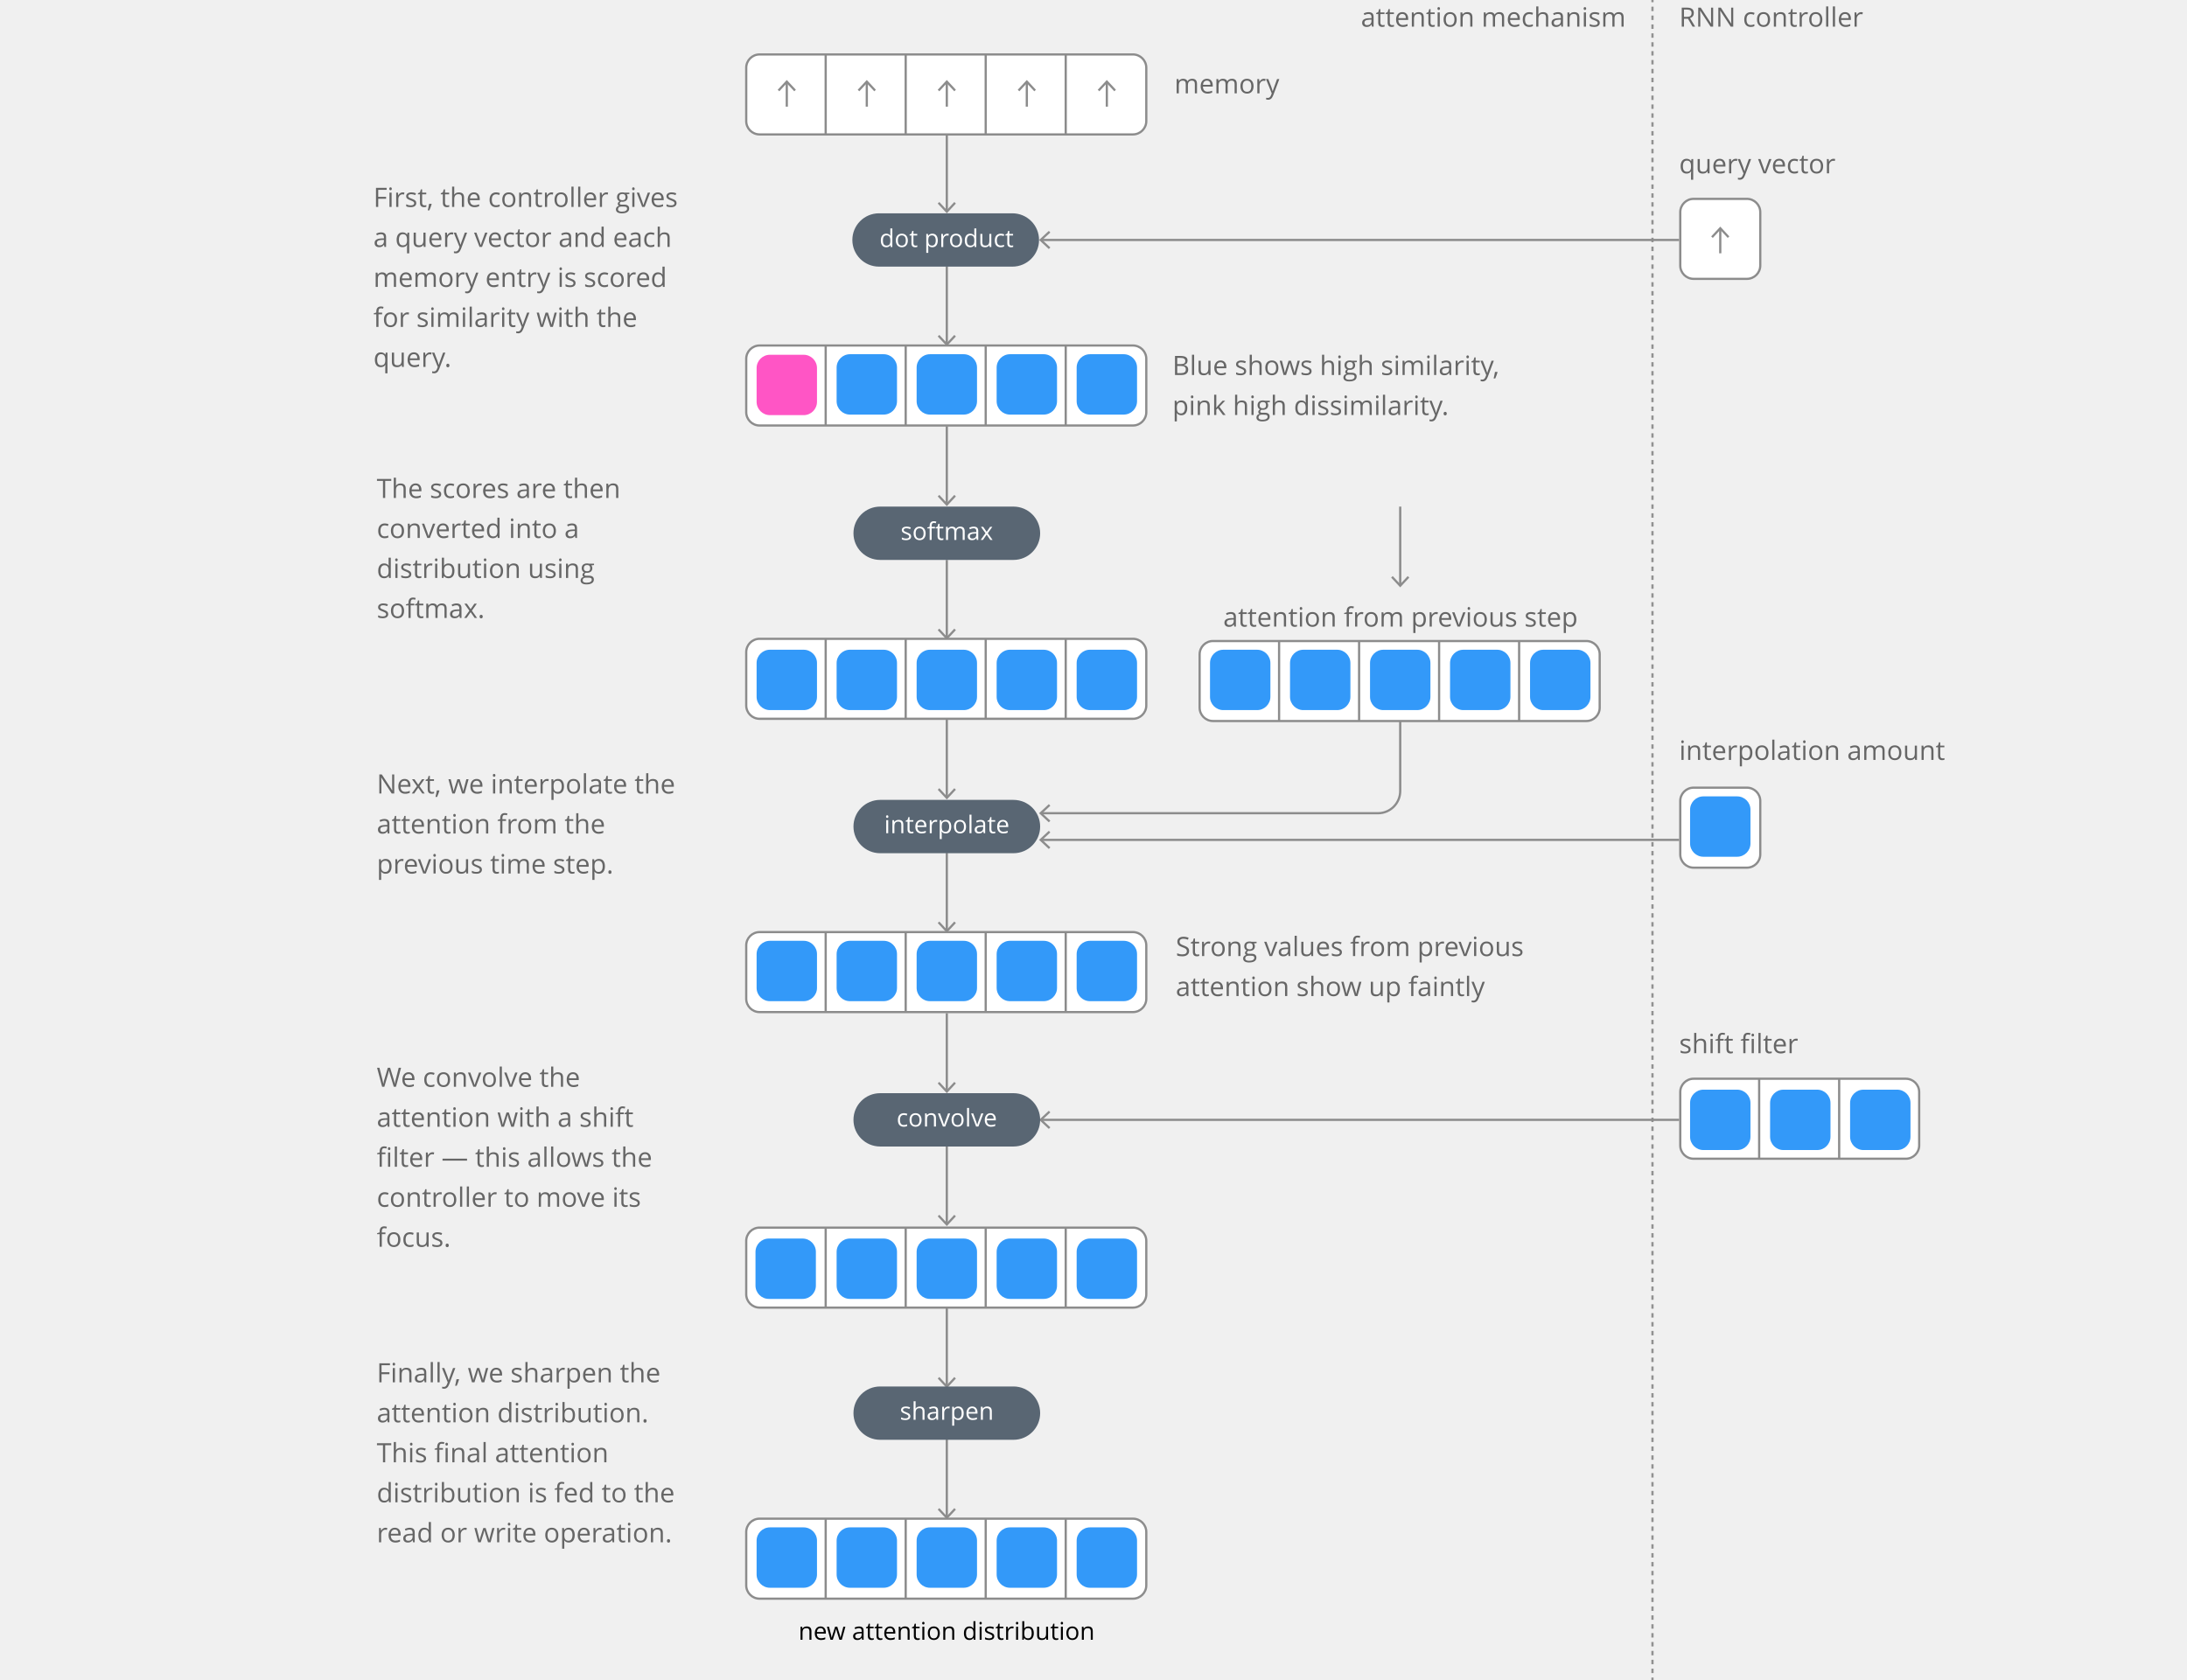
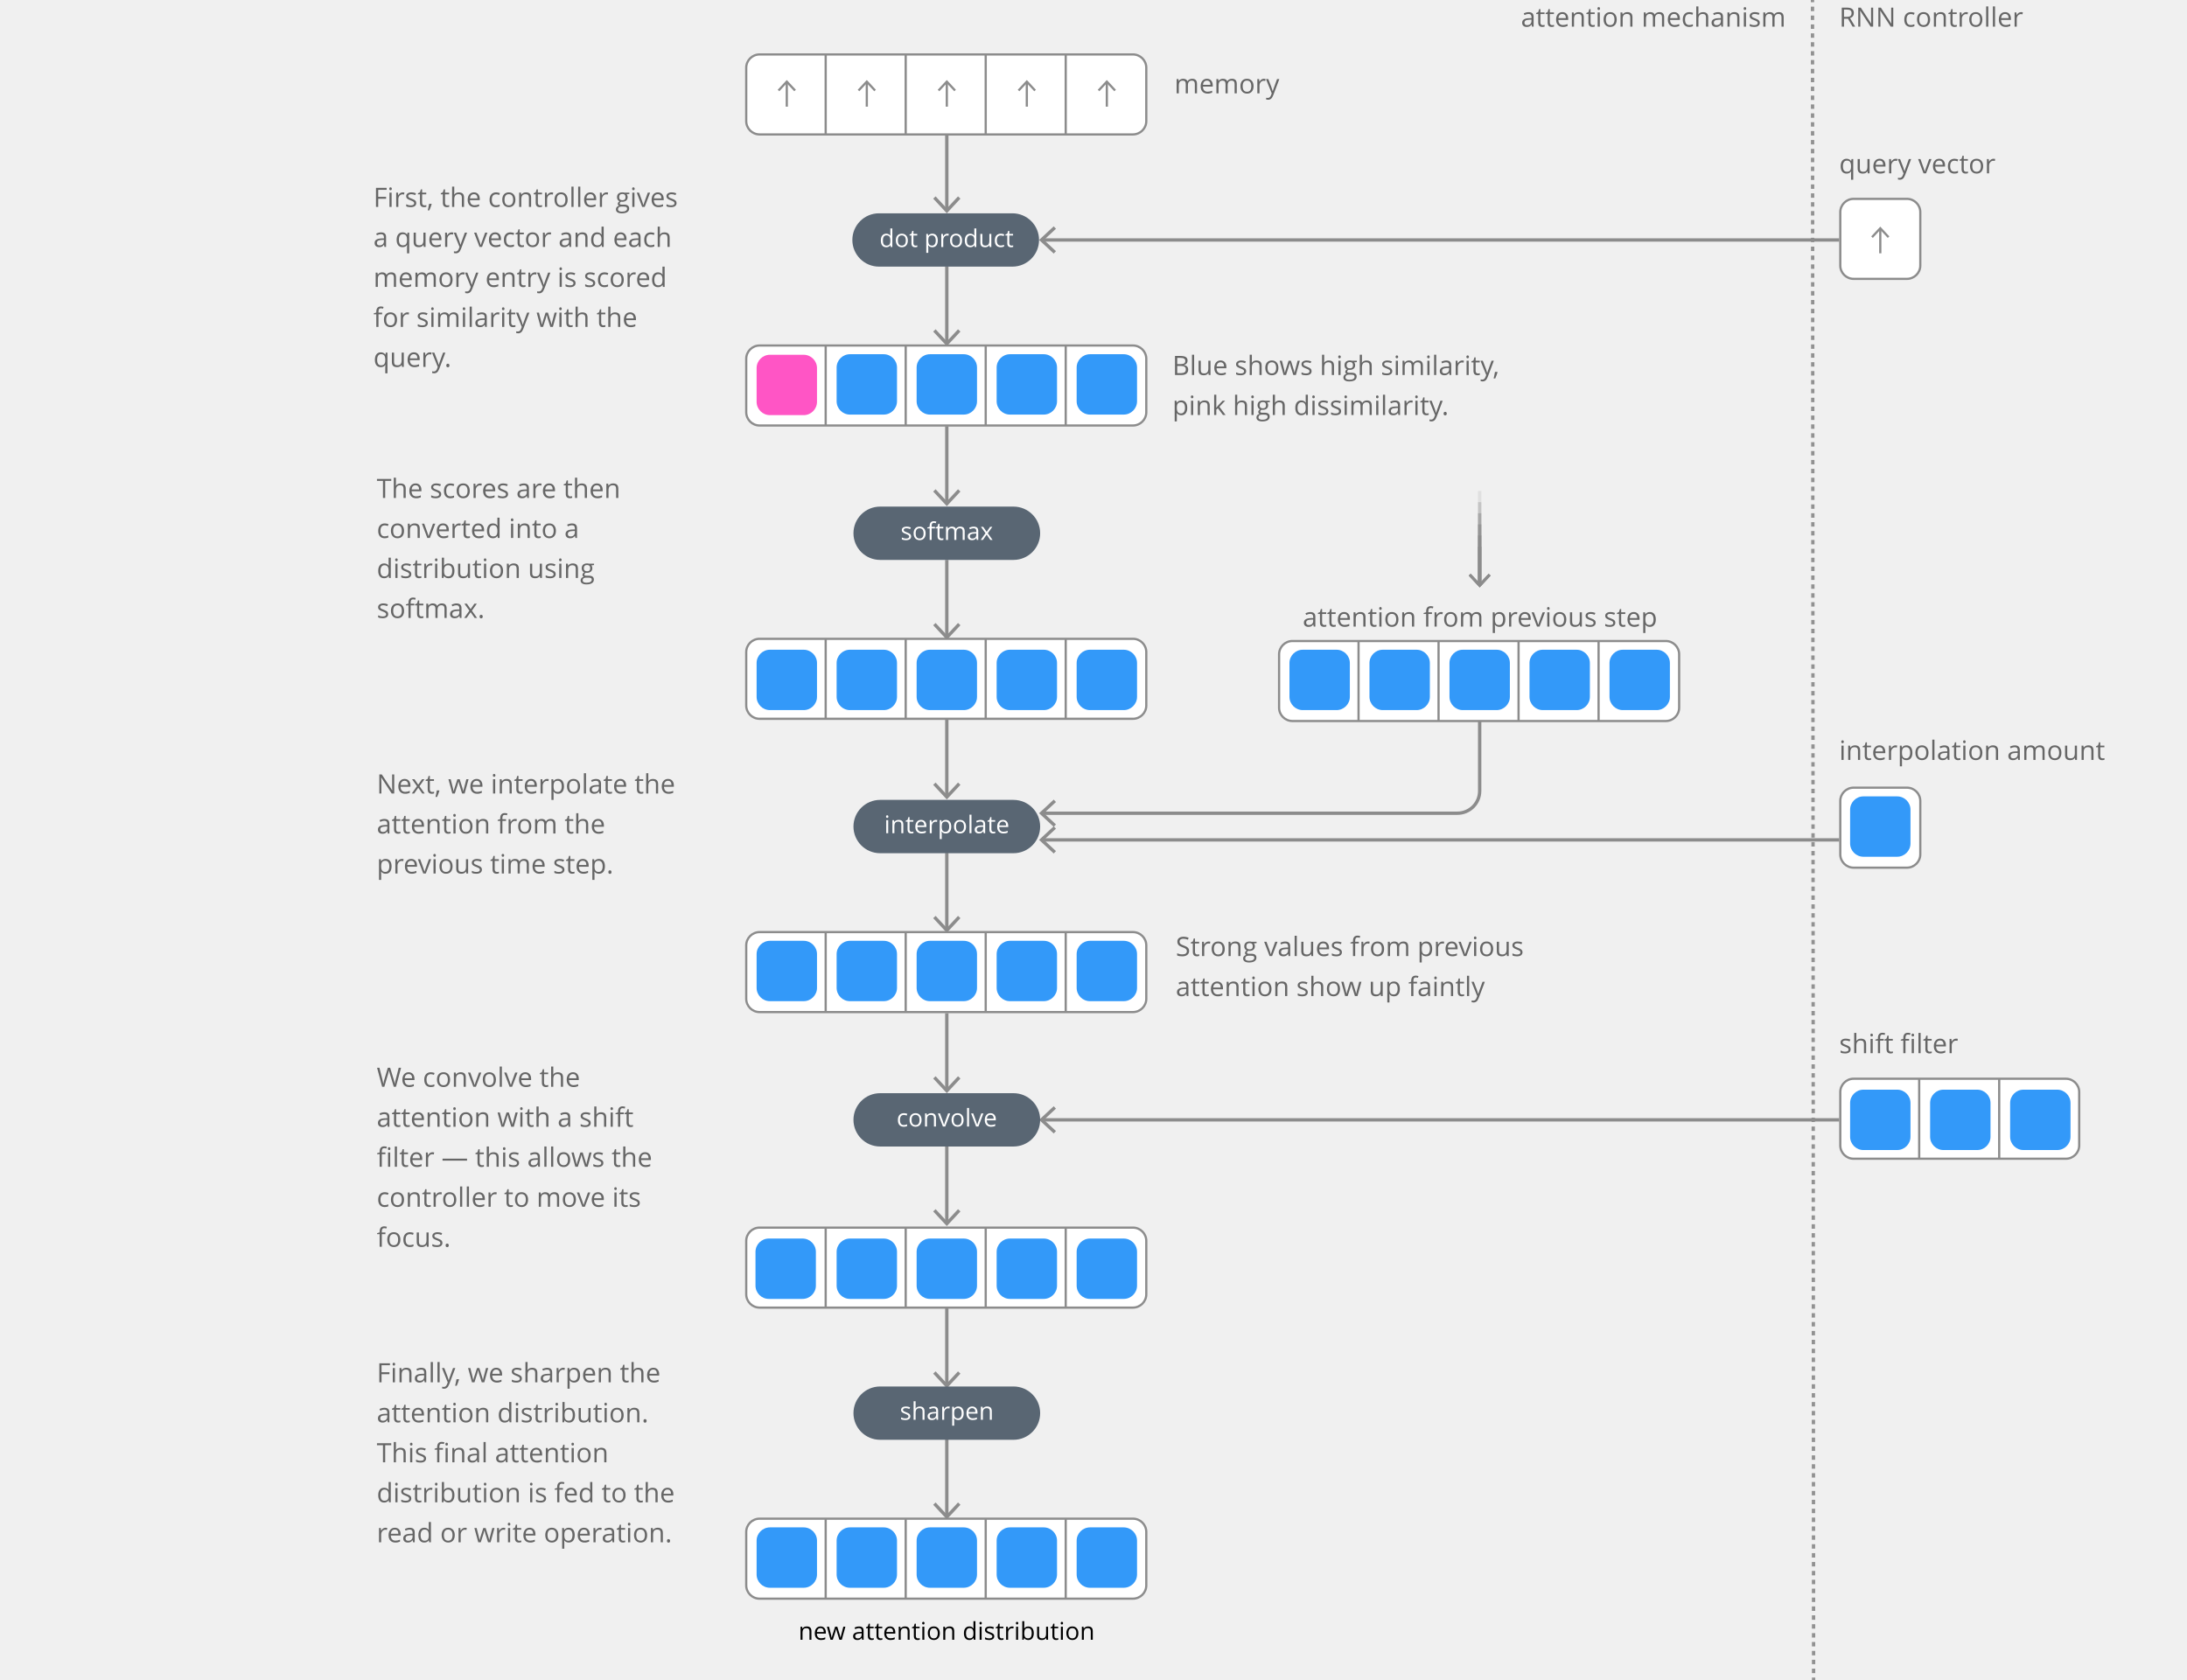
<svg xmlns="http://www.w3.org/2000/svg" xmlns:xlink="http://www.w3.org/1999/xlink" id="edges" width="984" height="756" viewBox="0 0 984 756">
  <defs>
    <symbol id="array-5" data-name="array-5" viewBox="0 0 181 37">
      <rect x="0.5" y="0.5" width="180" height="36" rx="6" ry="6" fill="#fff" stroke="#8c8c8c" stroke-miterlimit="10" />
      <line x1="36.25" y1="36.5" x2="36.25" y2="0.5" fill="none" stroke="#8c8c8c" stroke-miterlimit="10" />
      <line x1="72.25" y1="36.5" x2="72.25" y2="0.5" fill="none" stroke="#8c8c8c" stroke-miterlimit="10" />
      <line x1="108.25" y1="36.5" x2="108.25" y2="0.5" fill="none" stroke="#8c8c8c" stroke-miterlimit="10" />
      <line x1="144.25" y1="36.5" x2="144.25" y2="0.5" fill="none" stroke="#8c8c8c" stroke-miterlimit="10" />
    </symbol>
    <symbol id="array-1" data-name="array-1" viewBox="0 0 37 37">
      <rect x="0.5" y="0.5" width="36" height="36" rx="6" ry="6" fill="#fff" stroke="#8c8c8c" stroke-miterlimit="10" />
    </symbol>
    <symbol id="array-3" data-name="array-3" viewBox="0 0 108.5 37">
      <rect x="0.5" y="0.5" width="107.5" height="36" rx="6" ry="6" fill="#fff" stroke="#8c8c8c" stroke-miterlimit="10" />
      <line x1="36" y1="36.5" x2="36" y2="0.5" fill="none" stroke="#8c8c8c" stroke-miterlimit="10" />
      <line x1="72" y1="36.5" x2="72" y2="0.5" fill="none" stroke="#8c8c8c" stroke-miterlimit="10" />
    </symbol>
    <symbol id="array-negative-value" data-name="array-negative-value" viewBox="0 0 36 36">
      <rect width="36" height="36" fill="#0080f7" opacity="0" />
      <rect x="4.42" y="4.42" width="27.17" height="27.17" rx="6" ry="6" fill="#ff2bb6" opacity="0.8" />
    </symbol>
    <symbol id="array-positive-value" data-name="array-positive-value" viewBox="0 0 36 36">
      <rect width="36" height="36" fill="#0080f7" opacity="0" />
      <rect x="4.42" y="4.42" width="27.17" height="27.17" rx="6" ry="6" fill="#0080f7" opacity="0.8" />
    </symbol>
    <symbol id="array-vector" data-name="array-vector" viewBox="0 0 36 36">
      <rect width="36" height="36" fill="#0080f7" opacity="0" />
      <g>
        <line x1="18" y1="24" x2="18" y2="13.08" fill="none" stroke="#8c8c8c" stroke-miterlimit="10" />
        <polygon points="22.09 16.4 21.36 17.08 18 13.47 14.64 17.08 13.91 16.4 18 12 22.09 16.4" fill="#8c8c8c" />
      </g>
    </symbol>
  </defs>
  <g>
-     <line x1="743.5" x2="743.5" y2="1" fill="none" stroke="#919191" stroke-miterlimit="10" />
-     <line x1="743.5" y1="3" x2="743.5" y2="769" fill="none" stroke="#919191" stroke-miterlimit="10" stroke-dasharray="2 2" />
-   </g>
-   <g>
-     <line x1="426" y1="60" x2="426" y2="94.92" fill="none" stroke="#8c8c8c" stroke-miterlimit="10" />
-     <polygon points="421.91 91.6 422.64 90.92 426 94.53 429.36 90.92 430.09 91.6 426 96 421.91 91.6" fill="#8c8c8c" />
-   </g>
-   <g>
-     <line x1="755.5" y1="108" x2="468.58" y2="108" fill="none" stroke="#8c8c8c" stroke-miterlimit="10" />
-     <polygon points="471.9 103.91 472.58 104.64 468.97 108 472.58 111.36 471.9 112.09 467.5 108 471.9 103.91" fill="#8c8c8c" />
-   </g>
-   <g>
-     <line x1="755.5" y1="378" x2="468.58" y2="378" fill="none" stroke="#8c8c8c" stroke-miterlimit="10" />
-     <polygon points="471.9 373.91 472.58 374.64 468.97 378 472.58 381.36 471.9 382.09 467.5 378 471.9 373.91" fill="#8c8c8c" />
-   </g>
-   <g>
-     <line x1="755.5" y1="504" x2="468.58" y2="504" fill="none" stroke="#8c8c8c" stroke-miterlimit="10" />
-     <polygon points="471.9 499.91 472.58 500.64 468.97 504 472.58 507.36 471.9 508.09 467.5 504 471.9 499.91" fill="#8c8c8c" />
-   </g>
-   <g>
-     <line x1="426" y1="119.82" x2="426" y2="154.74" fill="none" stroke="#8c8c8c" stroke-miterlimit="10" />
-     <polygon points="421.91 151.43 422.64 150.74 426 154.35 429.36 150.74 430.09 151.43 426 155.82 421.91 151.43" fill="#8c8c8c" />
-   </g>
-   <g>
-     <line x1="426" y1="191.82" x2="426" y2="226.74" fill="none" stroke="#8c8c8c" stroke-miterlimit="10" />
-     <polygon points="421.91 223.43 422.64 222.74 426 226.35 429.36 222.74 430.09 223.43 426 227.82 421.91 223.43" fill="#8c8c8c" />
-   </g>
-   <g>
-     <line x1="426" y1="252" x2="426" y2="286.92" fill="none" stroke="#8c8c8c" stroke-miterlimit="10" />
-     <polygon points="421.91 283.6 422.64 282.92 426 286.53 429.36 282.92 430.09 283.6 426 288 421.91 283.6" fill="#8c8c8c" />
-   </g>
-   <g>
-     <line x1="630" y1="228" x2="630" y2="263.27" fill="none" stroke="#8c8c8c" stroke-miterlimit="10" />
-     <polygon points="625.91 259.96 626.64 259.27 630 262.88 633.36 259.27 634.09 259.96 630 264.35 625.91 259.96" fill="#8c8c8c" />
-   </g>
-   <g>
-     <line x1="426" y1="323.82" x2="426" y2="358.74" fill="none" stroke="#8c8c8c" stroke-miterlimit="10" />
-     <polygon points="421.91 355.43 422.64 354.74 426 358.36 429.36 354.74 430.09 355.43 426 359.82 421.91 355.43" fill="#8c8c8c" />
-   </g>
-   <g>
-     <line x1="426" y1="383.82" x2="426" y2="418.74" fill="none" stroke="#8c8c8c" stroke-miterlimit="10" />
-     <polygon points="421.91 415.43 422.64 414.74 426 418.36 429.36 414.74 430.09 415.43 426 419.82 421.91 415.43" fill="#8c8c8c" />
-   </g>
-   <g>
-     <line x1="426" y1="456" x2="426" y2="490.92" fill="none" stroke="#8c8c8c" stroke-miterlimit="10" />
-     <polygon points="421.91 487.6 422.64 486.92 426 490.53 429.36 486.92 430.09 487.6 426 492 421.91 487.6" fill="#8c8c8c" />
-   </g>
-   <g>
-     <line x1="426" y1="515.82" x2="426" y2="550.74" fill="none" stroke="#8c8c8c" stroke-miterlimit="10" />
-     <polygon points="421.91 547.42 422.64 546.74 426 550.36 429.36 546.74 430.09 547.42 426 551.82 421.91 547.42" fill="#8c8c8c" />
-   </g>
-   <g>
-     <line x1="426" y1="588.82" x2="426" y2="623.74" fill="none" stroke="#8c8c8c" stroke-miterlimit="10" />
-     <polygon points="421.91 620.42 422.64 619.74 426 623.36 429.36 619.74 430.09 620.42 426 624.82 421.91 620.42" fill="#8c8c8c" />
-   </g>
-   <g>
-     <line x1="426" y1="647.82" x2="426" y2="682.74" fill="none" stroke="#8c8c8c" stroke-miterlimit="10" />
-     <polygon points="421.91 679.42 422.64 678.74 426 682.36 429.36 678.74 430.09 679.42 426 683.82 421.91 679.42" fill="#8c8c8c" />
-   </g>
-   <g>
-     <path d="M630,324v32a10,10,0,0,1-10,10H468.58" fill="none" stroke="#8c8c8c" stroke-miterlimit="10" />
-     <polygon points="471.9 361.91 472.58 362.64 468.97 366 472.58 369.36 471.9 370.09 467.5 366 471.9 361.91" fill="#8c8c8c" />
+     <line x1="815.5" x2="816" y2="771" fill="#fff" />
+     <g>
+       <line x1="815.5" x2="815.5" y2="1" fill="none" stroke="#919191" stroke-miterlimit="10" stroke-width="1.5" />
+       <line x1="815.5" y1="3" x2="816" y2="769" fill="none" stroke="#919191" stroke-miterlimit="10" stroke-width="1.5" stroke-dasharray="2 2" />
+     </g>
+   </g>
+   <g>
+     <line x1="426" y1="60" x2="426" y2="94.37" fill="none" stroke="#8c8c8c" stroke-miterlimit="10" stroke-width="1.5" />
+     <polygon points="419.87 89.4 420.96 88.38 426 93.8 431.04 88.38 432.13 89.4 426 96 419.87 89.4" fill="#8c8c8c" />
+   </g>
+   <g>
+     <line x1="827.5" y1="108" x2="469.13" y2="108" fill="none" stroke="#8c8c8c" stroke-miterlimit="10" stroke-width="1.5" />
+     <polygon points="474.1 101.86 475.12 102.96 469.7 108 475.12 113.03 474.1 114.13 467.5 108 474.1 101.86" fill="#8c8c8c" />
+   </g>
+   <g>
+     <line x1="827.5" y1="378" x2="469.13" y2="378" fill="none" stroke="#8c8c8c" stroke-miterlimit="10" stroke-width="1.5" />
+     <polygon points="474.1 371.87 475.12 372.96 469.7 378 475.12 383.04 474.1 384.13 467.5 378 474.1 371.87" fill="#8c8c8c" />
+   </g>
+   <g>
+     <line x1="827.5" y1="504" x2="469.13" y2="504" fill="none" stroke="#8c8c8c" stroke-miterlimit="10" stroke-width="1.5" />
+     <polygon points="474.1 497.87 475.12 498.96 469.7 504 475.12 509.04 474.1 510.13 467.5 504 474.1 497.87" fill="#8c8c8c" />
+   </g>
+   <g>
+     <line x1="426" y1="119.82" x2="426" y2="154.2" fill="none" stroke="#8c8c8c" stroke-miterlimit="10" stroke-width="1.5" />
+     <polygon points="419.87 149.23 420.96 148.2 426 153.62 431.04 148.2 432.13 149.23 426 155.82 419.87 149.23" fill="#8c8c8c" />
+   </g>
+   <g>
+     <line x1="426" y1="191.82" x2="426" y2="226.2" fill="none" stroke="#8c8c8c" stroke-miterlimit="10" stroke-width="1.5" />
+     <polygon points="419.87 221.23 420.96 220.2 426 225.62 431.04 220.2 432.13 221.23 426 227.82 419.87 221.23" fill="#8c8c8c" />
+   </g>
+   <g>
+     <line x1="426" y1="252" x2="426" y2="286.37" fill="none" stroke="#8c8c8c" stroke-miterlimit="10" stroke-width="1.5" />
+     <polygon points="419.87 281.4 420.96 280.38 426 285.8 431.04 280.38 432.13 281.4 426 288 419.87 281.4" fill="#8c8c8c" />
+   </g>
+   <g>
+     <g opacity="0">
+       <g>
+         <line x1="665.75" y1="216" x2="665.75" y2="263.05" fill="none" stroke="#8c8c8c" stroke-miterlimit="10" stroke-width="1.5" />
+         <polygon points="660.84 259.08 661.72 258.26 665.75 262.59 669.78 258.26 670.66 259.08 665.75 264.35 660.84 259.08" fill="#8c8c8c" />
+       </g>
+     </g>
+     <g opacity="0.17">
+       <g>
+         <line x1="665.75" y1="221" x2="665.75" y2="263.05" fill="none" stroke="#8c8c8c" stroke-miterlimit="10" stroke-width="1.5" />
+         <polygon points="660.84 259.08 661.72 258.26 665.75 262.59 669.78 258.26 670.66 259.08 665.75 264.35 660.84 259.08" fill="#8c8c8c" />
+       </g>
+     </g>
+     <g opacity="0.33">
+       <g>
+         <line x1="665.75" y1="226" x2="665.75" y2="263.05" fill="none" stroke="#8c8c8c" stroke-miterlimit="10" stroke-width="1.5" />
+         <polygon points="660.84 259.08 661.72 258.26 665.75 262.59 669.78 258.26 670.66 259.08 665.75 264.35 660.84 259.08" fill="#8c8c8c" />
+       </g>
+     </g>
+     <g opacity="0.5">
+       <g>
+         <line x1="665.75" y1="231" x2="665.75" y2="263.05" fill="none" stroke="#8c8c8c" stroke-miterlimit="10" stroke-width="1.5" />
+         <polygon points="660.84 259.08 661.72 258.26 665.75 262.59 669.78 258.26 670.66 259.08 665.75 264.35 660.84 259.08" fill="#8c8c8c" />
+       </g>
+     </g>
+     <g opacity="0.67">
+       <g>
+         <line x1="665.75" y1="236" x2="665.75" y2="263.05" fill="none" stroke="#8c8c8c" stroke-miterlimit="10" stroke-width="1.5" />
+         <polygon points="660.84 259.08 661.72 258.26 665.75 262.59 669.78 258.26 670.66 259.08 665.75 264.35 660.84 259.08" fill="#8c8c8c" />
+       </g>
+     </g>
+     <g opacity="0.83">
+       <g>
+         <line x1="665.75" y1="241" x2="665.75" y2="263.05" fill="none" stroke="#8c8c8c" stroke-miterlimit="10" stroke-width="1.5" />
+         <polygon points="660.84 259.08 661.72 258.26 665.75 262.59 669.78 258.26 670.66 259.08 665.75 264.35 660.84 259.08" fill="#8c8c8c" />
+       </g>
+     </g>
+     <g>
+       <line x1="665.75" y1="246" x2="665.75" y2="263.05" fill="none" stroke="#8c8c8c" stroke-miterlimit="10" stroke-width="1.5" />
+       <polygon points="660.84 259.08 661.72 258.26 665.75 262.59 669.78 258.26 670.66 259.08 665.75 264.35 660.84 259.08" fill="#8c8c8c" />
+     </g>
+   </g>
+   <g>
+     <line x1="426" y1="323.82" x2="426" y2="358.2" fill="none" stroke="#8c8c8c" stroke-miterlimit="10" stroke-width="1.5" />
+     <polygon points="419.87 353.23 420.96 352.2 426 357.62 431.04 352.2 432.13 353.23 426 359.82 419.87 353.23" fill="#8c8c8c" />
+   </g>
+   <g>
+     <line x1="426" y1="383.82" x2="426" y2="418.2" fill="none" stroke="#8c8c8c" stroke-miterlimit="10" stroke-width="1.5" />
+     <polygon points="419.87 413.23 420.96 412.2 426 417.62 431.04 412.2 432.13 413.23 426 419.82 419.87 413.23" fill="#8c8c8c" />
+   </g>
+   <g>
+     <line x1="426" y1="456" x2="426" y2="490.37" fill="none" stroke="#8c8c8c" stroke-miterlimit="10" stroke-width="1.5" />
+     <polygon points="419.87 485.4 420.96 484.38 426 489.8 431.04 484.38 432.13 485.4 426 492 419.87 485.4" fill="#8c8c8c" />
+   </g>
+   <g>
+     <line x1="426" y1="515.82" x2="426" y2="550.2" fill="none" stroke="#8c8c8c" stroke-miterlimit="10" stroke-width="1.5" />
+     <polygon points="419.87 545.23 420.96 544.2 426 549.62 431.04 544.2 432.13 545.23 426 551.82 419.87 545.23" fill="#8c8c8c" />
+   </g>
+   <g>
+     <line x1="426" y1="588.82" x2="426" y2="623.2" fill="none" stroke="#8c8c8c" stroke-miterlimit="10" stroke-width="1.5" />
+     <polygon points="419.87 618.23 420.96 617.2 426 622.62 431.04 617.2 432.13 618.23 426 624.82 419.87 618.23" fill="#8c8c8c" />
+   </g>
+   <g>
+     <line x1="426" y1="647.82" x2="426" y2="682.2" fill="none" stroke="#8c8c8c" stroke-miterlimit="10" stroke-width="1.5" />
+     <polygon points="419.87 677.23 420.96 676.2 426 681.62 431.04 676.2 432.13 677.23 426 683.82 419.87 677.23" fill="#8c8c8c" />
+   </g>
+   <g>
+     <path d="M665.75,324v32a10,10,0,0,1-10,10H469.13" fill="none" stroke="#8c8c8c" stroke-miterlimit="10" stroke-width="1.5" />
+     <polygon points="474.1 359.87 475.12 360.96 469.7 366 475.12 371.04 474.1 372.13 467.5 366 474.1 359.87" fill="#8c8c8c" />
  </g>
  <use id="array-5-3" data-name="array-5" width="181" height="37" transform="translate(335.25 287)" xlink:href="#array-5" />
-   <use width="181" height="37" transform="translate(539.25 288)" xlink:href="#array-5" />
+   <use width="181" height="37" transform="translate(575 288)" xlink:href="#array-5" />
  <use width="181" height="37" transform="translate(335.25 419)" xlink:href="#array-5" />
  <use width="181" height="37" transform="translate(335.25 552)" xlink:href="#array-5" />
  <use width="181" height="37" transform="translate(335.25 683)" xlink:href="#array-5" />
-   <use width="37" height="37" transform="translate(755.5 354)" xlink:href="#array-1" />
-   <use id="array-3-3" data-name="array-3" width="108.5" height="37" transform="translate(755.5 485)" xlink:href="#array-3" />
+   <use width="37" height="37" transform="translate(827.5 354)" xlink:href="#array-1" />
+   <use id="array-3-3" data-name="array-3" width="108.5" height="37" transform="translate(827.5 485)" xlink:href="#array-3" />
  <use width="181" height="37" transform="translate(335.25 155)" xlink:href="#array-5" />
  <g id="dot">
    <use width="36" height="36" transform="translate(336 155.25)" xlink:href="#array-negative-value" />
    <use width="36" height="36" transform="translate(372 155)" xlink:href="#array-positive-value" />
    <use width="36" height="36" transform="translate(408 155)" xlink:href="#array-positive-value" />
    <use width="36" height="36" transform="translate(444 155)" xlink:href="#array-positive-value" />
    <use width="36" height="36" transform="translate(480 155)" xlink:href="#array-positive-value" />
  </g>
  <use width="181" height="37" transform="translate(335.25 24)" xlink:href="#array-5" />
  <g id="_Group_" data-name="&lt;Group&gt;">
    <path d="M467.5,108a12,12,0,0,1-12,12h-60a12,12,0,1,1,0-24h60a12,12,0,0,1,12,12h0Z" fill="#596673" />
  </g>
  <g id="_Group_2" data-name="&lt;Group&gt;">
    <path d="M468,240a12,12,0,0,1-12,12H396a12,12,0,0,1,0-24h60a12,12,0,0,1,12,12h0Z" fill="#596673" />
  </g>
  <g id="softmax">
    <use width="36" height="36" transform="translate(336 288)" xlink:href="#array-positive-value" />
    <use width="36" height="36" transform="translate(372 288)" xlink:href="#array-positive-value" />
    <use width="36" height="36" transform="translate(408 288)" xlink:href="#array-positive-value" />
    <use width="36" height="36" transform="translate(444 288)" xlink:href="#array-positive-value" />
    <use id="array-positive-value-19" data-name="array-positive-value" width="36" height="36" transform="translate(480 288)" xlink:href="#array-positive-value" />
  </g>
  <g id="shift">
-     <use width="36" height="36" transform="translate(756 486)" xlink:href="#array-positive-value" />
-     <use width="36" height="36" transform="translate(792 486)" xlink:href="#array-positive-value" />
    <use width="36" height="36" transform="translate(828 486)" xlink:href="#array-positive-value" />
-   </g>
-   <use id="interpolate-amount" width="36" height="36" transform="translate(756 354)" xlink:href="#array-positive-value" />
+     <use width="36" height="36" transform="translate(864 486)" xlink:href="#array-positive-value" />
+     <use width="36" height="36" transform="translate(900 486)" xlink:href="#array-positive-value" />
+   </g>
+   <use id="interpolate-amount" width="36" height="36" transform="translate(828 354)" xlink:href="#array-positive-value" />
  <g id="previous">
-     <use width="36" height="36" transform="translate(540 288)" xlink:href="#array-positive-value" />
-     <use width="36" height="36" transform="translate(576 288)" xlink:href="#array-positive-value" />
-     <use width="36" height="36" transform="translate(612 288)" xlink:href="#array-positive-value" />
-     <use width="36" height="36" transform="translate(648 288)" xlink:href="#array-positive-value" />
-     <use width="36" height="36" transform="translate(684 288)" xlink:href="#array-positive-value" />
+     <use width="36" height="36" transform="translate(575.75 288)" xlink:href="#array-positive-value" />
+     <use width="36" height="36" transform="translate(611.75 288)" xlink:href="#array-positive-value" />
+     <use width="36" height="36" transform="translate(647.75 288)" xlink:href="#array-positive-value" />
+     <use width="36" height="36" transform="translate(683.75 288)" xlink:href="#array-positive-value" />
+     <use width="36" height="36" transform="translate(719.75 288)" xlink:href="#array-positive-value" />
  </g>
  <g id="_Group_3" data-name="&lt;Group&gt;">
    <path d="M468,372a12,12,0,0,1-12,12H396a12,12,0,0,1,0-24h60a12,12,0,0,1,12,12h0Z" fill="#596673" />
  </g>
  <g id="interpolate">
    <use width="36" height="36" transform="translate(336 419)" xlink:href="#array-positive-value" />
    <use width="36" height="36" transform="translate(372 419)" xlink:href="#array-positive-value" />
    <use width="36" height="36" transform="translate(408 419)" xlink:href="#array-positive-value" />
    <use width="36" height="36" transform="translate(444 419)" xlink:href="#array-positive-value" />
    <use width="36" height="36" transform="translate(480 419)" xlink:href="#array-positive-value" />
  </g>
  <g id="_Group_4" data-name="&lt;Group&gt;">
    <path d="M468,504a12,12,0,0,1-12,12H396a12,12,0,0,1,0-24h60a12,12,0,0,1,12,12h0Z" fill="#596673" />
  </g>
  <g id="convolve">
    <use width="36" height="36" transform="translate(335.5 553)" xlink:href="#array-positive-value" />
    <use width="36" height="36" transform="translate(372 553)" xlink:href="#array-positive-value" />
    <use width="36" height="36" transform="translate(408 553)" xlink:href="#array-positive-value" />
    <use width="36" height="36" transform="translate(444 553)" xlink:href="#array-positive-value" />
    <use width="36" height="36" transform="translate(480 553)" xlink:href="#array-positive-value" />
  </g>
  <g id="_Group_5" data-name="&lt;Group&gt;">
    <path d="M468,636a12,12,0,0,1-12,12H396a12,12,0,0,1,0-24h60a12,12,0,0,1,12,12h0Z" fill="#596673" />
  </g>
  <g id="new-attention">
    <use width="36" height="36" transform="translate(336 683)" xlink:href="#array-positive-value" />
    <use width="36" height="36" transform="translate(372 683)" xlink:href="#array-positive-value" />
    <use width="36" height="36" transform="translate(408 683)" xlink:href="#array-positive-value" />
    <use width="36" height="36" transform="translate(444 683)" xlink:href="#array-positive-value" />
    <use width="36" height="36" transform="translate(480 683)" xlink:href="#array-positive-value" />
  </g>
-   <use width="37" height="37" transform="translate(755.5 89)" xlink:href="#array-1" />
+   <use width="37" height="37" transform="translate(827.5 89)" xlink:href="#array-1" />
  <text transform="translate(168 93.12)" font-size="12" fill="#666" font-family="Open Sans">First, the controller gives <tspan x="0" y="18">a query vector and each </tspan>
    <tspan x="0" y="36">memory entry is scored </tspan>
    <tspan x="0" y="54">for similarity with the </tspan>
    <tspan x="0" y="72">query.</tspan>
  </text>
  <text transform="translate(169.5 224.12)" font-size="12" fill="#666" font-family="Open Sans">The scores are then <tspan x="0" y="18">converted into a </tspan>
    <tspan x="0" y="36">distribution using </tspan>
    <tspan x="0" y="54">softmax.</tspan>
  </text>
  <text transform="translate(169.5 357.12)" font-size="12" fill="#666" font-family="Open Sans">Next, we interpolate the <tspan x="0" y="18">attention from the </tspan>
    <tspan x="0" y="36">previous time step. </tspan>
  </text>
  <text transform="translate(169.5 489.12)" font-size="12" fill="#666" font-family="Open Sans">We convolve the <tspan x="0" y="18">attention with a shift </tspan>
    <tspan x="0" y="36">filter — this allows the </tspan>
    <tspan x="0" y="54">controller to move its </tspan>
    <tspan x="0" y="72">focus.</tspan>
  </text>
  <text transform="translate(169.5 622.12)" font-size="12" fill="#666" font-family="Open Sans">Finally, we sharpen the <tspan x="0" y="18">attention distribution. </tspan>
    <tspan x="0" y="36">This final attention </tspan>
    <tspan x="0" y="54">distribution is fed to the </tspan>
    <tspan x="0" y="72">read or write operation.</tspan>
  </text>
  <text transform="translate(397.79 375)" font-size="11" fill="#fff" font-family="Open Sans">interpolate</text>
  <text transform="translate(403.37 507)" font-size="11" fill="#fff" font-family="Open Sans">convolve</text>
  <text transform="translate(404.86 639)" font-size="11" fill="#fff" font-family="Open Sans">sharpen</text>
  <text transform="translate(405.19 243)" font-size="11" fill="#fff" font-family="Open Sans">softmax</text>
  <text transform="translate(395.69 111.17)" font-size="11" fill="#fff" font-family="Open Sans">dot product</text>
-   <use id="query" width="36" height="36" transform="translate(756 90)" xlink:href="#array-vector" />
+   <use id="query" width="36" height="36" transform="translate(828 90)" xlink:href="#array-vector" />
  <g id="memory">
    <use width="36" height="36" transform="translate(336 24)" xlink:href="#array-vector" />
    <use width="36" height="36" transform="translate(372 24)" xlink:href="#array-vector" />
    <use width="36" height="36" transform="translate(408 24)" xlink:href="#array-vector" />
    <use width="36" height="36" transform="translate(444 24)" xlink:href="#array-vector" />
    <use width="36" height="36" transform="translate(480 24)" xlink:href="#array-vector" />
  </g>
  <text transform="translate(528.38 42)" font-size="12" fill="#666" font-family="Open Sans">memory</text>
  <text transform="translate(527.5 168.77)" font-size="12" fill="#666" font-family="Open Sans">Blue shows high similarity, <tspan x="0" y="18">pink high dissimilarity.</tspan>
  </text>
-   <text transform="translate(755.5 342)" font-size="12" fill="#666" font-family="Open Sans">interpolation amount</text>
-   <text transform="translate(755.5 474)" font-size="12" fill="#666" font-family="Open Sans">shift filter</text>
-   <text transform="translate(755.5 12)" font-size="12" fill="#666" font-family="Open Sans">RNN controller</text>
-   <text transform="translate(612.32 12)" font-size="12" fill="#666" font-family="Open Sans">attention mechanism</text>
-   <text transform="translate(755.5 78)" font-size="12" fill="#666" font-family="Open Sans">query vector</text>
-   <text transform="translate(550.36 282)" font-size="12" fill="#666" font-family="Open Sans">attention from previous step</text>
+   <text transform="translate(827.5 342)" font-size="12" fill="#666" font-family="Open Sans">interpolation amount</text>
+   <text transform="translate(827.5 474)" font-size="12" fill="#666" font-family="Open Sans">shift filter</text>
+   <text transform="translate(827.5 12)" font-size="12" fill="#666" font-family="Open Sans">RNN controller</text>
+   <text transform="translate(684.32 12)" font-size="12" fill="#666" font-family="Open Sans">attention mechanism</text>
+   <text transform="translate(827.5 78)" font-size="12" fill="#666" font-family="Open Sans">query vector</text>
+   <text transform="translate(586.11 282)" font-size="12" fill="#666" font-family="Open Sans">attention from previous step</text>
  <text transform="translate(359.23 738)" font-size="11" font-family="Open Sans">new attention distribution</text>
  <text transform="translate(529 430.28)" font-size="12" fill="#666" font-family="Open Sans">Strong values from previous <tspan x="0" y="18">attention show up faintly</tspan>
  </text>
+   <circle id="query-hover" cx="845.37" cy="107.44" r="87.04" fill="#fff" fill-opacity="0" />
</svg>
